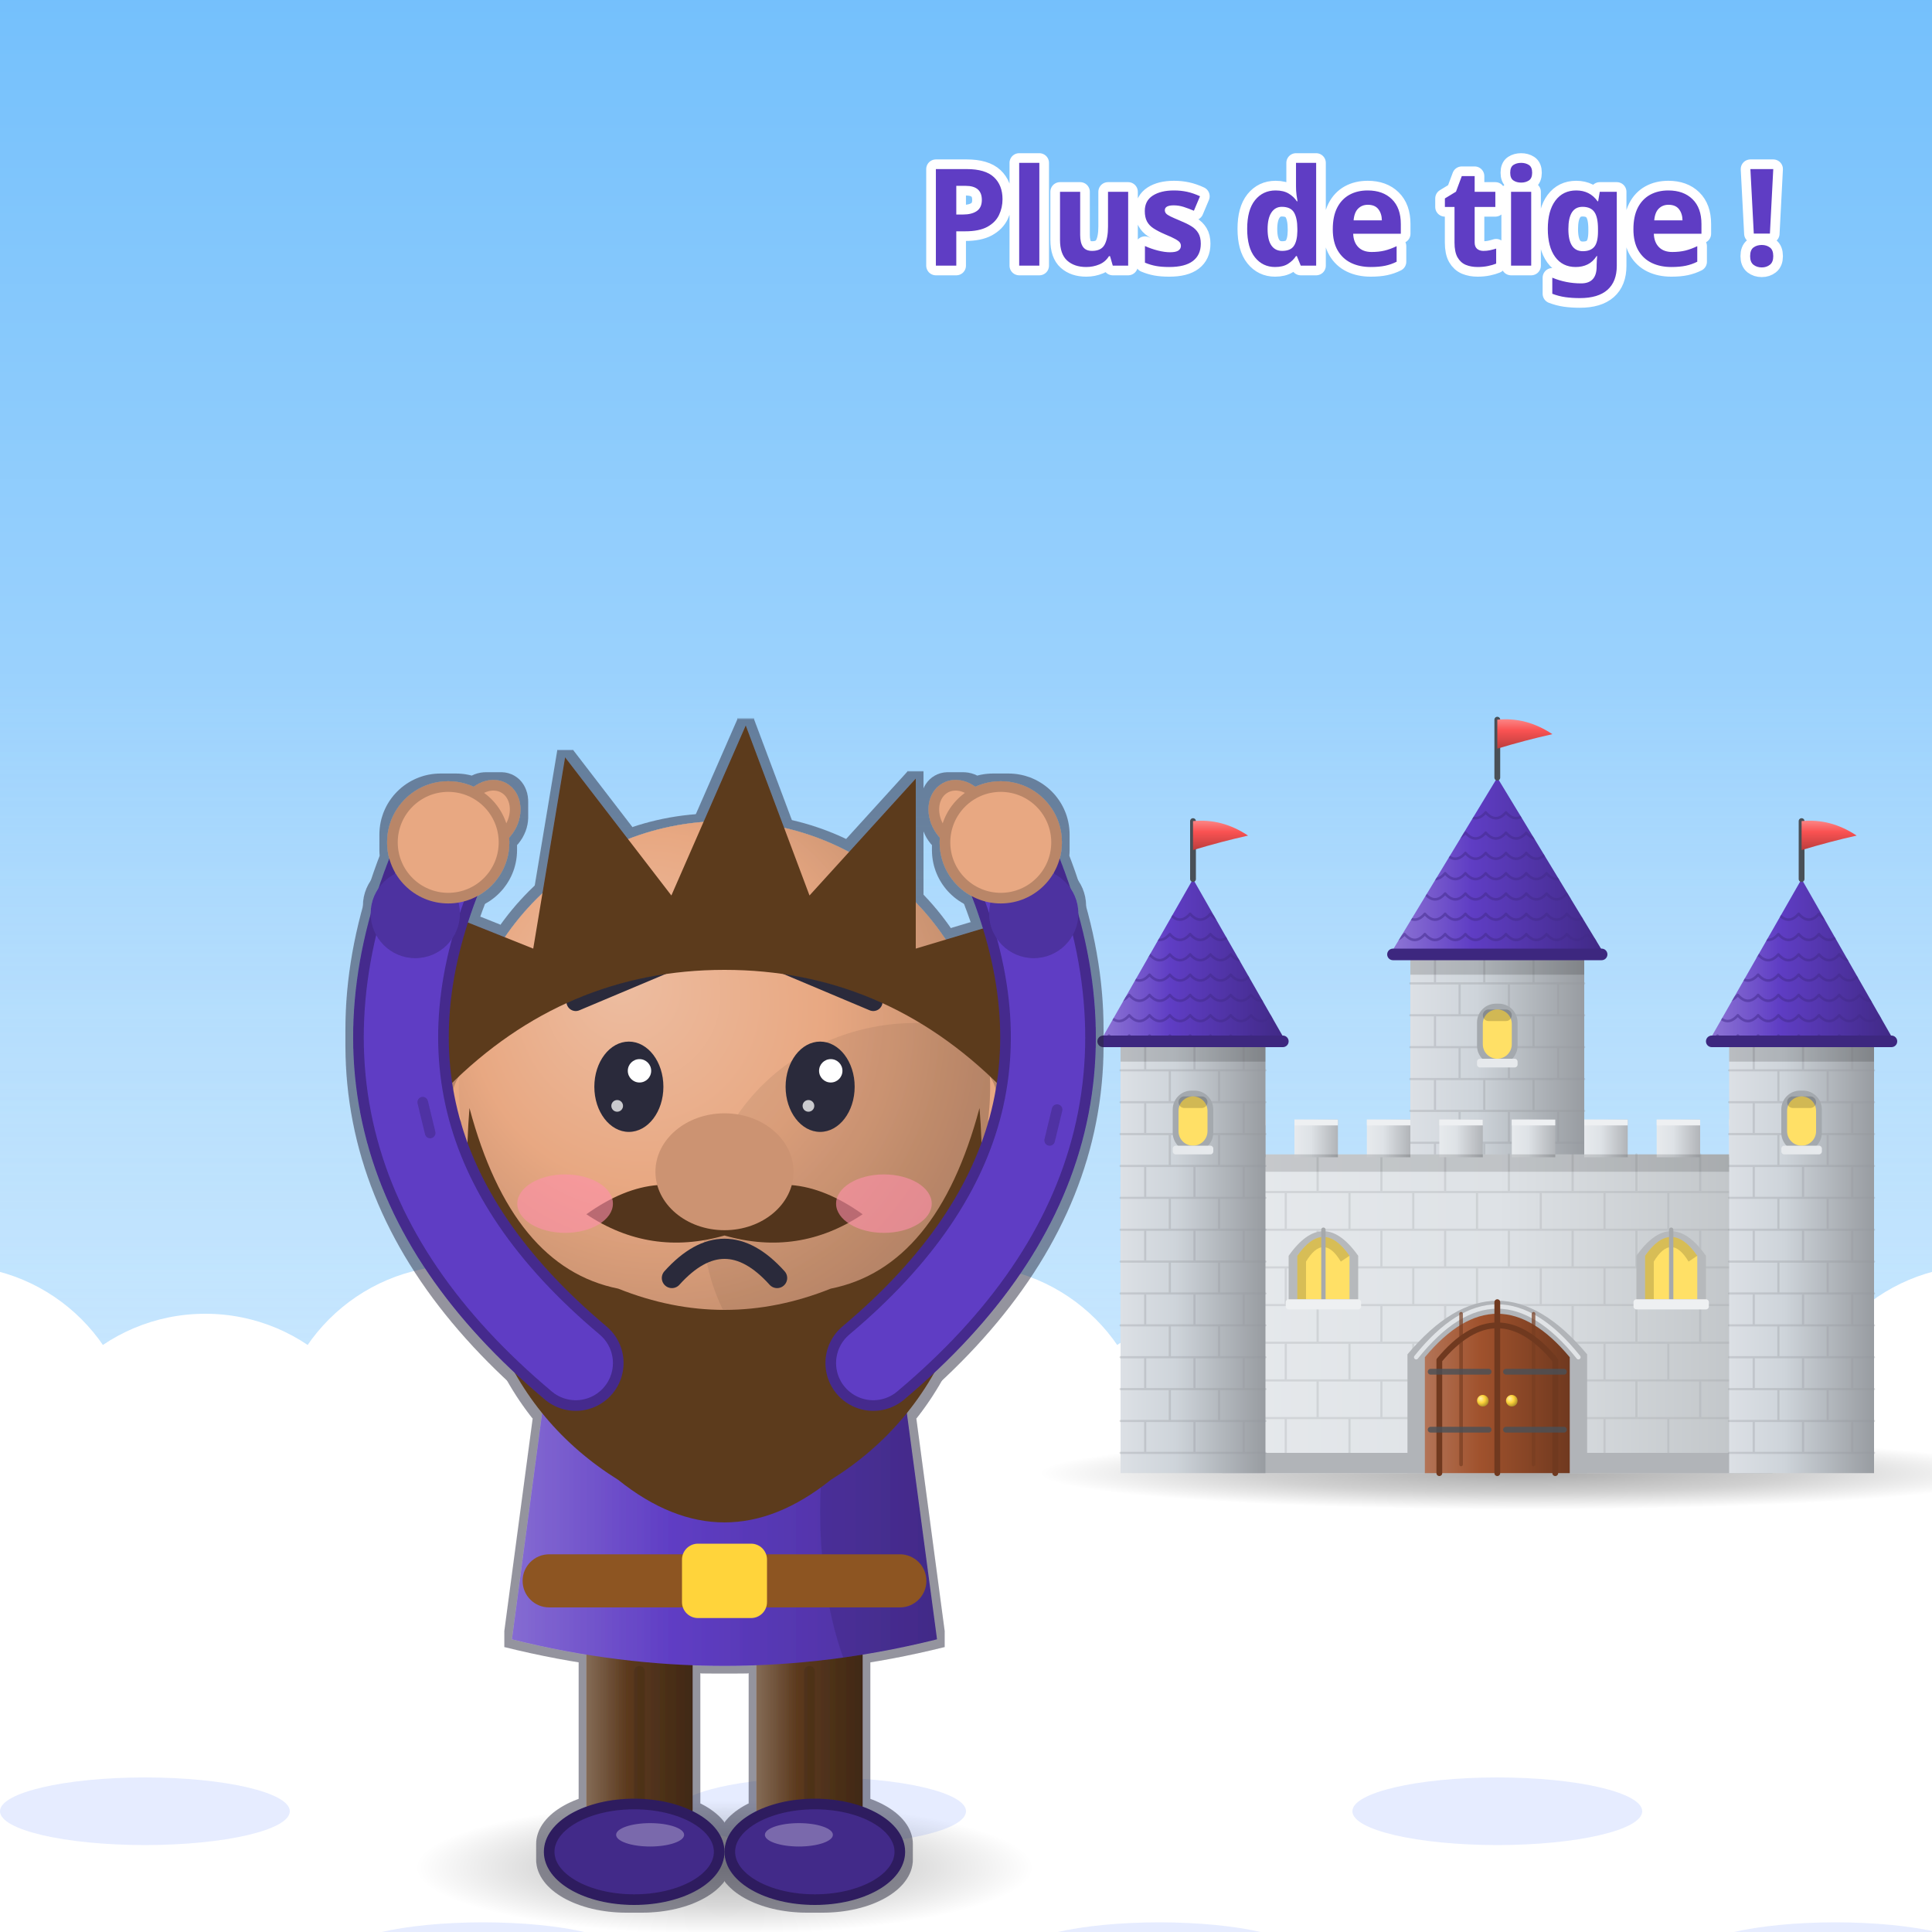
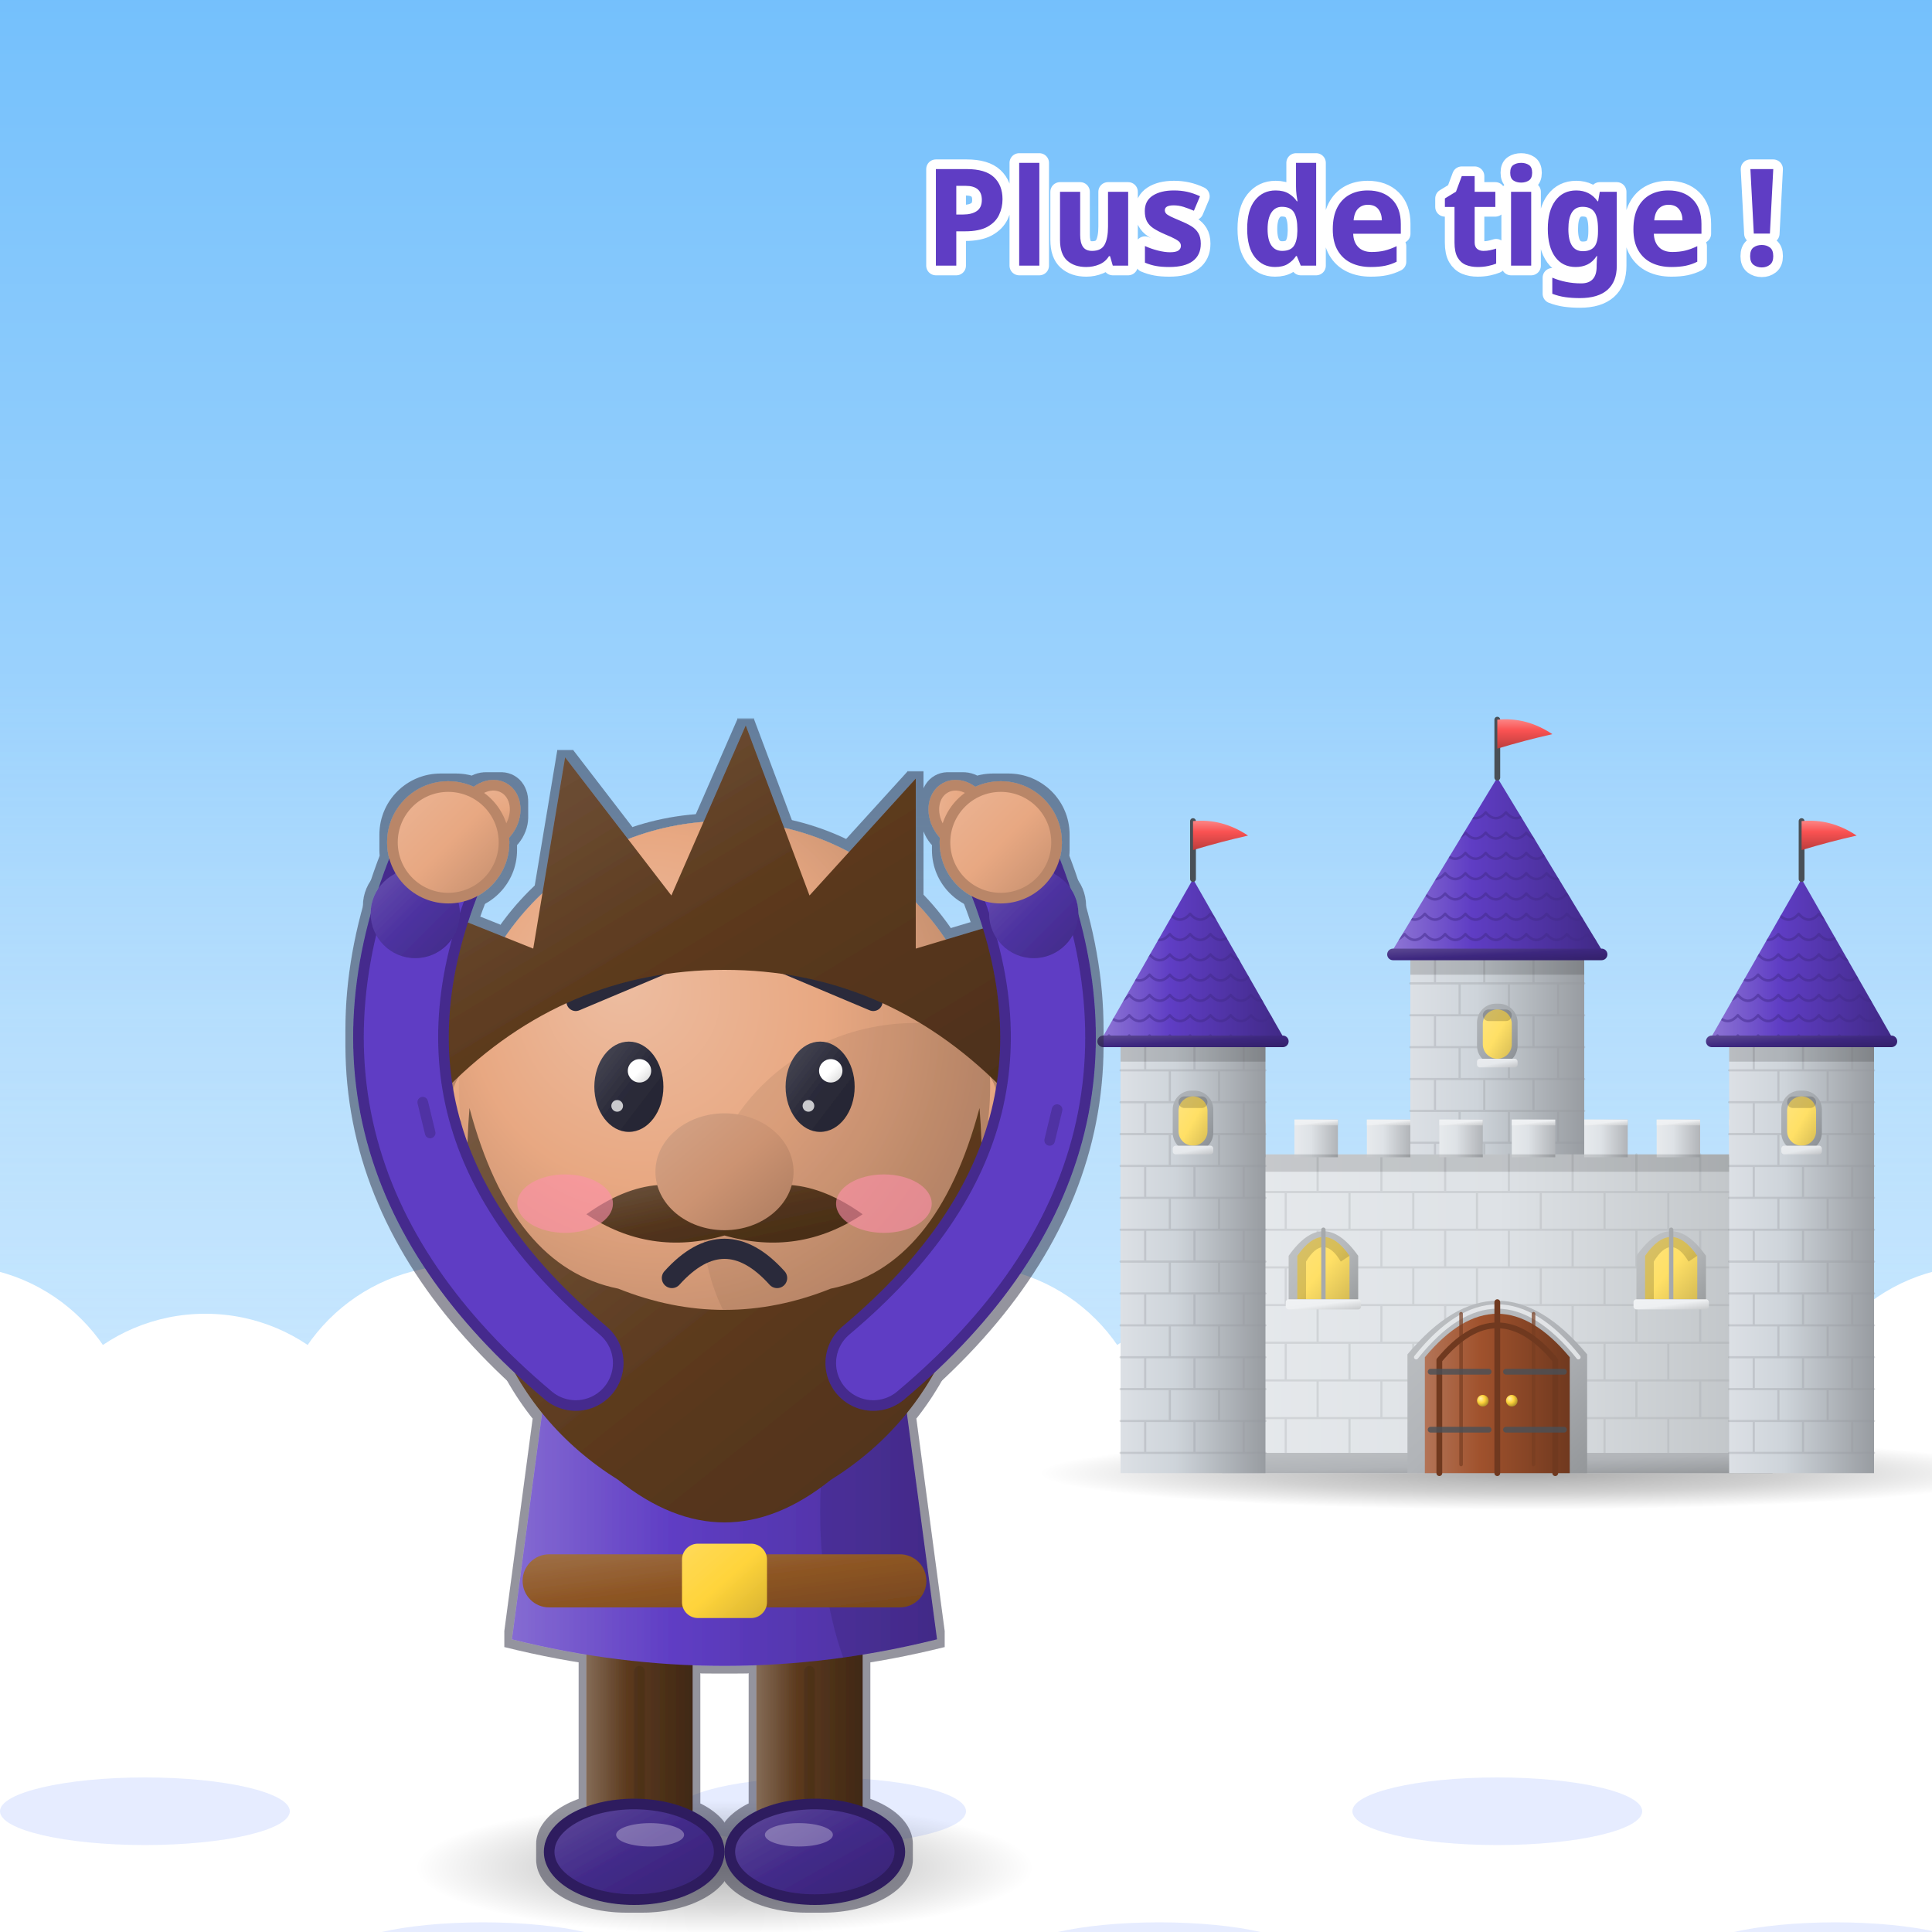
<svg xmlns="http://www.w3.org/2000/svg" viewBox="0 0 800 800" width="800" height="800">
  <defs>
    <linearGradient id="d89" x1="0" y1="0" x2="0" y2="1">
      <stop offset="0" stop-color="#74c0fc" />
      <stop offset="0.5" stop-color="#abd9fd" />
      <stop offset="1" stop-color="#d0ebff" />
    </linearGradient>
+     <linearGradient id="vol0044542" x1="0" y1="0" x2="1" y2="1">
+       <stop offset="0" stop-color="#ffffff" />
+       <stop offset="0.5" stop-color="#fff" />
+       <stop offset="1" stop-color="#d6d6d6" />
+     </linearGradient>
+     <linearGradient id="vol03a1bf6" x1="0" y1="0" x2="1" y2="1">
+       <stop offset="0" stop-color="#5c4993" />
+       <stop offset="0.5" stop-color="#3d277f" />
+       <stop offset="1" stop-color="#33206a" />
+     </linearGradient>
    <linearGradient id="vol0ae62d3" x1="0" y1="0" x2="1" y2="0">
      <stop offset="0" stop-color="#846b56" />
      <stop offset="0.38" stop-color="#5c3a1e" />
      <stop offset="1" stop-color="#402815" />
    </linearGradient>
    <linearGradient id="vol1e55226" x1="0" y1="0" x2="1" y2="0">
      <stop offset="0" stop-color="#8f77d5" />
      <stop offset="0.38" stop-color="#5f3dc4" />
      <stop offset="1" stop-color="#402985" />
    </linearGradient>
    <radialGradient id="vol25b6cea" cx="0.4" cy="0.4" r="0.6" fx="0.3" fy="0.3">
      <stop offset="0" stop-color="#edbda1" />
      <stop offset="0.55" stop-color="#e8a882" />
      <stop offset="1" stop-color="#c28d6d" />
    </radialGradient>
+     <linearGradient id="vol279d2fe" x1="0" y1="0" x2="1" y2="1">
+       <stop offset="0" stop-color="#bdc0c3" />
+       <stop offset="0.5" stop-color="#b1b4b8" />
+       <stop offset="1" stop-color="#94979a" />
+     </linearGradient>
+     <linearGradient id="vol2d328bd" x1="0" y1="0" x2="1" y2="1">
+       <stop offset="0" stop-color="#ebb596" />
+       <stop offset="0.5" stop-color="#e8a882" />
+       <stop offset="1" stop-color="#c28d6d" />
+     </linearGradient>
    <radialGradient id="vol2ea26ee" cx="0.5" cy="0.5" r="0.5">
      <stop offset="0" stop-color="#000" stop-opacity="0.286" />
      <stop offset="0.55" stop-color="#000" stop-opacity="0.156" />
      <stop offset="1" stop-color="#000" stop-opacity="0" />
    </radialGradient>
+     <linearGradient id="vol3473c6b" x1="0" y1="0" x2="1" y2="1">
+       <stop offset="0" stop-color="#c1c4c6" />
+       <stop offset="0.5" stop-color="#b6b9bc" />
+       <stop offset="1" stop-color="#989b9d" />
+     </linearGradient>
+     <linearGradient id="vol386655e" x1="0" y1="0" x2="1" y2="1">
+       <stop offset="0" stop-color="#9f7047" />
+       <stop offset="0.5" stop-color="#8d5524" />
+       <stop offset="1" stop-color="#76471e" />
+     </linearGradient>
+     <linearGradient id="vol38c8b34" x1="0" y1="0" x2="1" y2="1">
+       <stop offset="0" stop-color="#4c4c59" />
+       <stop offset="0.5" stop-color="#2b2b3a" />
+       <stop offset="1" stop-color="#242430" />
+     </linearGradient>
+     <linearGradient id="vol395f15c" x1="0" y1="0" x2="1" y2="1">
+       <stop offset="0" stop-color="#d4a488" />
+       <stop offset="0.5" stop-color="#cc9372" />
+       <stop offset="1" stop-color="#ab7b5f" />
+     </linearGradient>
+     <linearGradient id="vol3a49d00" x1="0" y1="0" x2="1" y2="1">
+       <stop offset="0" stop-color="#6952af" />
+       <stop offset="0.5" stop-color="#4d32a0" />
+       <stop offset="1" stop-color="#402a86" />
+     </linearGradient>
+     <linearGradient id="vol5b046e6" x1="0" y1="0" x2="1" y2="1">
+       <stop offset="0" stop-color="#6d543f" />
+       <stop offset="0.5" stop-color="#52341b" />
+       <stop offset="1" stop-color="#442b16" />
+     </linearGradient>
    <linearGradient id="vol63ae445" x1="0" y1="0" x2="1" y2="0">
      <stop offset="0" stop-color="#856bd2" />
      <stop offset="0.38" stop-color="#5f3dc4" />
      <stop offset="1" stop-color="#4a2f98" />
    </linearGradient>
+     <linearGradient id="vol6bd23bc" x1="0" y1="0" x2="1" y2="1">
+       <stop offset="0" stop-color="#eaecef" />
+       <stop offset="0.5" stop-color="#e6e9ec" />
+       <stop offset="1" stop-color="#c1c3c6" />
+     </linearGradient>
    <linearGradient id="vol73161e9" x1="0" y1="0" x2="1" y2="0">
      <stop offset="0" stop-color="#e7eaed" />
      <stop offset="0.38" stop-color="#dee2e6" />
      <stop offset="1" stop-color="#b1b4b8" />
    </linearGradient>
+     <linearGradient id="vol8608cdb" x1="0" y1="0" x2="1" y2="1">
+       <stop offset="0" stop-color="#604c9b" />
+       <stop offset="0.5" stop-color="#422a89" />
+       <stop offset="1" stop-color="#372373" />
+     </linearGradient>
    <linearGradient id="vol87b7098" x1="0" y1="0" x2="0" y2="1">
      <stop offset="0" stop-color="#fb8585" />
      <stop offset="0.38" stop-color="#fa5252" />
      <stop offset="1" stop-color="#bb3d3d" />
    </linearGradient>
+     <linearGradient id="vol88cbe44" x1="0" y1="0" x2="1" y2="1">
+       <stop offset="0" stop-color="#ffe47e" />
+       <stop offset="0.5" stop-color="#ffe066" />
+       <stop offset="1" stop-color="#d6bc55" />
+     </linearGradient>
+     <linearGradient id="vol907c79e" x1="0" y1="0" x2="1" y2="1">
+       <stop offset="0" stop-color="#e0e8ff" />
+       <stop offset="0.5" stop-color="#dbe4ff" />
+       <stop offset="1" stop-color="#b7bfd6" />
+     </linearGradient>
+     <linearGradient id="vol971ebd4" x1="0" y1="0" x2="1" y2="1">
+       <stop offset="0" stop-color="#765942" />
+       <stop offset="0.5" stop-color="#5c3a1e" />
+       <stop offset="1" stop-color="#4d3019" />
+     </linearGradient>
+     <linearGradient id="vol988491f" x1="0" y1="0" x2="1" y2="1">
+       <stop offset="0" stop-color="#f0f2f4" />
+       <stop offset="0.5" stop-color="#eef0f2" />
+       <stop offset="1" stop-color="#c7c9cb" />
+     </linearGradient>
    <linearGradient id="vola437d3b" x1="0" y1="0" x2="1" y2="0">
      <stop offset="0" stop-color="#e6e9ec" />
      <stop offset="0.5" stop-color="#dee2e6" />
      <stop offset="1" stop-color="#bec2c5" />
    </linearGradient>
    <linearGradient id="vola948990" x1="0" y1="0" x2="1" y2="0">
      <stop offset="0" stop-color="#b37457" />
      <stop offset="0.38" stop-color="#a0522d" />
      <stop offset="1" stop-color="#70391f" />
+     </linearGradient>
+     <linearGradient id="volbb93d11" x1="0" y1="0" x2="1" y2="1">
+       <stop offset="0" stop-color="#ffda5a" />
+       <stop offset="0.5" stop-color="#ffd43b" />
+       <stop offset="1" stop-color="#d6b231" />
    </linearGradient>
    <linearGradient id="volc52000a" x1="0" y1="0" x2="1" y2="0">
      <stop offset="0" stop-color="#dce0e5" />
      <stop offset="0.38" stop-color="#ced4da" />
      <stop offset="1" stop-color="#989ca1" />
    </linearGradient>
    <linearGradient id="vold656c09" x1="0" y1="0" x2="0" y2="1">
      <stop offset="0.35" stop-color="#e2f3ff" stop-opacity="0" />
      <stop offset="0.75" stop-color="#e2f3ff" stop-opacity="0.35" />
      <stop offset="1" stop-color="#e2f3ff" stop-opacity="0.1" />
    </linearGradient>
    <radialGradient id="vole231844" cx="0.5" cy="0.5" r="0.5">
      <stop offset="0" stop-color="#000" stop-opacity="0.33" />
      <stop offset="0.55" stop-color="#000" stop-opacity="0.18" />
      <stop offset="1" stop-color="#000" stop-opacity="0" />
    </radialGradient>
    <radialGradient id="volf5728c7" cx="0.4" cy="0.4" r="0.6" fx="0.3" fy="0.3">
      <stop offset="0" stop-color="#ffedb0" />
      <stop offset="0.55" stop-color="#ffd43b" />
      <stop offset="1" stop-color="#b29429" />
    </radialGradient>
+     <linearGradient id="volf64dd50" x1="0" y1="0" x2="1" y2="1">
+       <stop offset="0" stop-color="#b2b6ba" />
+       <stop offset="0.5" stop-color="#a4a9ae" />
+       <stop offset="1" stop-color="#898d92" />
+     </linearGradient>
  </defs>
  <rect x="0" y="0" width="800" height="800" fill="url(#d89)" />
  <rect x="0" y="0" width="800" height="800" fill="url(#vold656c09)" />
-   <circle cx="-20" cy="610" r="80" fill="#dbe4ff" />
-   <circle cx="85" cy="630" r="80" fill="#dbe4ff" />
-   <circle cx="190" cy="610" r="80" fill="#dbe4ff" />
-   <circle cx="295" cy="630" r="80" fill="#dbe4ff" />
-   <circle cx="400" cy="610" r="80" fill="#dbe4ff" />
-   <circle cx="505" cy="630" r="80" fill="#dbe4ff" />
-   <circle cx="610" cy="610" r="80" fill="#dbe4ff" />
-   <circle cx="715" cy="630" r="80" fill="#dbe4ff" />
-   <circle cx="820" cy="610" r="80" fill="#dbe4ff" />
+   <circle cx="-20" cy="610" r="80" fill="url(#vol907c79e)" />
+   <circle cx="85" cy="630" r="80" fill="url(#vol907c79e)" />
+   <circle cx="190" cy="610" r="80" fill="url(#vol907c79e)" />
+   <circle cx="295" cy="630" r="80" fill="url(#vol907c79e)" />
+   <circle cx="400" cy="610" r="80" fill="url(#vol907c79e)" />
+   <circle cx="505" cy="630" r="80" fill="url(#vol907c79e)" />
+   <circle cx="610" cy="610" r="80" fill="url(#vol907c79e)" />
+   <circle cx="715" cy="630" r="80" fill="url(#vol907c79e)" />
+   <circle cx="820" cy="610" r="80" fill="url(#vol907c79e)" />
  <circle cx="-20" cy="600" r="76" fill="#ffffff" />
  <circle cx="85" cy="620" r="76" fill="#ffffff" />
  <circle cx="190" cy="600" r="76" fill="#ffffff" />
  <circle cx="295" cy="620" r="76" fill="#ffffff" />
  <circle cx="400" cy="600" r="76" fill="#ffffff" />
  <circle cx="505" cy="620" r="76" fill="#ffffff" />
  <circle cx="610" cy="600" r="76" fill="#ffffff" />
  <circle cx="715" cy="620" r="76" fill="#ffffff" />
  <circle cx="820" cy="600" r="76" fill="#ffffff" />
  <rect x="0" y="640" width="800" height="160" fill="#ffffff" />
  <ellipse cx="60" cy="750" rx="60" ry="14" fill="#dbe4ff" opacity="0.7" />
  <ellipse cx="200" cy="810" rx="60" ry="14" fill="#dbe4ff" opacity="0.7" />
  <ellipse cx="340" cy="750" rx="60" ry="14" fill="#dbe4ff" opacity="0.7" />
  <ellipse cx="480" cy="810" rx="60" ry="14" fill="#dbe4ff" opacity="0.7" />
  <ellipse cx="620" cy="750" rx="60" ry="14" fill="#dbe4ff" opacity="0.7" />
  <ellipse cx="760" cy="810" rx="60" ry="14" fill="#dbe4ff" opacity="0.7" />
  <g transform="translate(620 610) scale(0.6 0.6)">
    <ellipse cx="20" cy="0" rx="336" ry="25.2" fill="url(#vole231844)" />
    <rect x="-60" y="-360" width="120" height="190" fill="url(#volc52000a)" />
    <path d="M -60 -338 H 60 M -43 -338 v -22 M -9 -338 v -22 M 25 -338 v -22 M -60 -316 H 60 M -26 -316 v -22 M 8 -316 v -22 M 42 -316 v -22 M -60 -294 H 60 M -43 -294 v -22 M -9 -294 v -22 M 25 -294 v -22 M -60 -272 H 60 M -26 -272 v -22 M 8 -272 v -22 M 42 -272 v -22 M -60 -250 H 60 M -43 -250 v -22 M -9 -250 v -22 M 25 -250 v -22 M -60 -228 H 60 M -26 -228 v -22 M 8 -228 v -22 M 42 -228 v -22 M -60 -206 H 60 M -43 -206 v -22 M -9 -206 v -22 M 25 -206 v -22 M -60 -184 H 60 M -26 -184 v -22 M 8 -184 v -22 M 42 -184 v -22" fill="none" stroke="#94989c" stroke-width="1.5" stroke-linecap="round" stroke-linejoin="round" opacity="0.32" />
    <rect x="-60" y="-360" width="120" height="16" fill="#000" opacity="0.16" />
    <polygon points="-74,-358 0,-480 74,-358" fill="url(#vol1e55226)" />
    <clipPath id="k90">
      <polygon points="-74,-358 0,-480 74,-358" fill="#000" />
    </clipPath>
    <g clip-path="url(#k90)">
      <path d="M -120 -456 q 7 8 14 0 q 7 8 14 0 q 7 8 14 0 q 7 8 14 0 q 7 8 14 0 q 7 8 14 0 q 7 8 14 0 q 7 8 14 0 q 7 8 14 0 q 7 8 14 0 q 7 8 14 0 q 7 8 14 0 q 7 8 14 0 q 7 8 14 0 q 7 8 14 0 q 7 8 14 0 q 7 8 14 0 q 7 8 14 0 M -120 -442 q 7 8 14 0 q 7 8 14 0 q 7 8 14 0 q 7 8 14 0 q 7 8 14 0 q 7 8 14 0 q 7 8 14 0 q 7 8 14 0 q 7 8 14 0 q 7 8 14 0 q 7 8 14 0 q 7 8 14 0 q 7 8 14 0 q 7 8 14 0 q 7 8 14 0 q 7 8 14 0 q 7 8 14 0 q 7 8 14 0 M -120 -428 q 7 8 14 0 q 7 8 14 0 q 7 8 14 0 q 7 8 14 0 q 7 8 14 0 q 7 8 14 0 q 7 8 14 0 q 7 8 14 0 q 7 8 14 0 q 7 8 14 0 q 7 8 14 0 q 7 8 14 0 q 7 8 14 0 q 7 8 14 0 q 7 8 14 0 q 7 8 14 0 q 7 8 14 0 q 7 8 14 0 M -120 -414 q 7 8 14 0 q 7 8 14 0 q 7 8 14 0 q 7 8 14 0 q 7 8 14 0 q 7 8 14 0 q 7 8 14 0 q 7 8 14 0 q 7 8 14 0 q 7 8 14 0 q 7 8 14 0 q 7 8 14 0 q 7 8 14 0 q 7 8 14 0 q 7 8 14 0 q 7 8 14 0 q 7 8 14 0 q 7 8 14 0 M -120 -400 q 7 8 14 0 q 7 8 14 0 q 7 8 14 0 q 7 8 14 0 q 7 8 14 0 q 7 8 14 0 q 7 8 14 0 q 7 8 14 0 q 7 8 14 0 q 7 8 14 0 q 7 8 14 0 q 7 8 14 0 q 7 8 14 0 q 7 8 14 0 q 7 8 14 0 q 7 8 14 0 q 7 8 14 0 q 7 8 14 0 M -120 -386 q 7 8 14 0 q 7 8 14 0 q 7 8 14 0 q 7 8 14 0 q 7 8 14 0 q 7 8 14 0 q 7 8 14 0 q 7 8 14 0 q 7 8 14 0 q 7 8 14 0 q 7 8 14 0 q 7 8 14 0 q 7 8 14 0 q 7 8 14 0 q 7 8 14 0 q 7 8 14 0 q 7 8 14 0 q 7 8 14 0 M -120 -372 q 7 8 14 0 q 7 8 14 0 q 7 8 14 0 q 7 8 14 0 q 7 8 14 0 q 7 8 14 0 q 7 8 14 0 q 7 8 14 0 q 7 8 14 0 q 7 8 14 0 q 7 8 14 0 q 7 8 14 0 q 7 8 14 0 q 7 8 14 0 q 7 8 14 0 q 7 8 14 0 q 7 8 14 0 q 7 8 14 0" fill="none" stroke="#422a89" stroke-width="1.8" stroke-linecap="round" stroke-linejoin="round" opacity="0.5" />
    </g>
-     <rect x="-76" y="-362" width="152" height="8" rx="4" fill="#3d277f" />
+     <rect x="-76" y="-362" width="152" height="8" rx="4" fill="url(#vol03a1bf6)" />
    <line x1="0" y1="-480" x2="0" y2="-520" stroke="#495057" stroke-width="4" stroke-linecap="round" />
    <path d="M 0 -520 Q 20 -522 38 -510 Q 20 -506 0 -500 Z" fill="url(#vol87b7098)" />
-     <rect x="-14" y="-324" width="28" height="42" rx="13" fill="#a4a9ae" />
-     <rect x="-10" y="-320" width="20" height="34" rx="10" fill="#ffe066" />
+     <rect x="-14" y="-324" width="28" height="42" rx="13" fill="url(#volf64dd50)" />
+     <rect x="-10" y="-320" width="20" height="34" rx="10" fill="url(#vol88cbe44)" />
    <rect x="-10" y="-320" width="20" height="8" rx="4" fill="#000" opacity="0.18" />
-     <rect x="-14" y="-286" width="28" height="6" rx="2" fill="#e6e9ec" />
+     <rect x="-14" y="-286" width="28" height="6" rx="2" fill="url(#vol6bd23bc)" />
    <rect x="-190" y="-220" width="380" height="220" fill="url(#vola437d3b)" />
    <path d="M -190 -194 H 190 M -168 -194 v -26 M -124 -194 v -26 M -80 -194 v -26 M -36 -194 v -26 M 8 -194 v -26 M 52 -194 v -26 M 96 -194 v -26 M 140 -194 v -26 M 184 -194 v -26 M -190 -168 H 190 M -146 -168 v -26 M -102 -168 v -26 M -58 -168 v -26 M -14 -168 v -26 M 30 -168 v -26 M 74 -168 v -26 M 118 -168 v -26 M 162 -168 v -26 M -190 -142 H 190 M -168 -142 v -26 M -124 -142 v -26 M -80 -142 v -26 M -36 -142 v -26 M 8 -142 v -26 M 52 -142 v -26 M 96 -142 v -26 M 140 -142 v -26 M 184 -142 v -26 M -190 -116 H 190 M -146 -116 v -26 M -102 -116 v -26 M -58 -116 v -26 M -14 -116 v -26 M 30 -116 v -26 M 74 -116 v -26 M 118 -116 v -26 M 162 -116 v -26 M -190 -90 H 190 M -168 -90 v -26 M -124 -90 v -26 M -80 -90 v -26 M -36 -90 v -26 M 8 -90 v -26 M 52 -90 v -26 M 96 -90 v -26 M 140 -90 v -26 M 184 -90 v -26 M -190 -64 H 190 M -146 -64 v -26 M -102 -64 v -26 M -58 -64 v -26 M -14 -64 v -26 M 30 -64 v -26 M 74 -64 v -26 M 118 -64 v -26 M 162 -64 v -26 M -190 -38 H 190 M -168 -38 v -26 M -124 -38 v -26 M -80 -38 v -26 M -36 -38 v -26 M 8 -38 v -26 M 52 -38 v -26 M 96 -38 v -26 M 140 -38 v -26 M 184 -38 v -26 M -190 -12 H 190 M -146 -12 v -26 M -102 -12 v -26 M -58 -12 v -26 M -14 -12 v -26 M 30 -12 v -26 M 74 -12 v -26 M 118 -12 v -26 M 162 -12 v -26" fill="none" stroke="#9fa2a5" stroke-width="1.5" stroke-linecap="round" stroke-linejoin="round" opacity="0.28" />
    <rect x="-190" y="-244" width="30" height="26" fill="url(#vol73161e9)" />
-     <rect x="-190" y="-244" width="30" height="4" fill="#eef0f2" />
+     <rect x="-190" y="-244" width="30" height="4" fill="url(#vol988491f)" />
    <rect x="-140" y="-244" width="30" height="26" fill="url(#vol73161e9)" />
-     <rect x="-140" y="-244" width="30" height="4" fill="#eef0f2" />
+     <rect x="-140" y="-244" width="30" height="4" fill="url(#vol988491f)" />
    <rect x="-90" y="-244" width="30" height="26" fill="url(#vol73161e9)" />
-     <rect x="-90" y="-244" width="30" height="4" fill="#eef0f2" />
+     <rect x="-90" y="-244" width="30" height="4" fill="url(#vol988491f)" />
    <rect x="-40" y="-244" width="30" height="26" fill="url(#vol73161e9)" />
-     <rect x="-40" y="-244" width="30" height="4" fill="#eef0f2" />
+     <rect x="-40" y="-244" width="30" height="4" fill="url(#vol988491f)" />
    <rect x="10" y="-244" width="30" height="26" fill="url(#vol73161e9)" />
-     <rect x="10" y="-244" width="30" height="4" fill="#eef0f2" />
+     <rect x="10" y="-244" width="30" height="4" fill="url(#vol988491f)" />
    <rect x="60" y="-244" width="30" height="26" fill="url(#vol73161e9)" />
-     <rect x="60" y="-244" width="30" height="4" fill="#eef0f2" />
+     <rect x="60" y="-244" width="30" height="4" fill="url(#vol988491f)" />
    <rect x="110" y="-244" width="30" height="26" fill="url(#vol73161e9)" />
-     <rect x="110" y="-244" width="30" height="4" fill="#eef0f2" />
+     <rect x="110" y="-244" width="30" height="4" fill="url(#vol988491f)" />
    <rect x="160" y="-244" width="30" height="26" fill="url(#vol73161e9)" />
-     <rect x="160" y="-244" width="30" height="4" fill="#eef0f2" />
+     <rect x="160" y="-244" width="30" height="4" fill="url(#vol988491f)" />
    <rect x="-190" y="-220" width="380" height="12" fill="#000" opacity="0.14" />
-     <rect x="-190" y="-14" width="380" height="14" fill="#b1b4b8" />
+     <rect x="-190" y="-14" width="380" height="14" fill="url(#vol279d2fe)" />
    <rect x="-260" y="-300" width="100" height="300" fill="url(#volc52000a)" />
    <path d="M -260 -278 H -160 M -243 -278 v -22 M -209 -278 v -22 M -175 -278 v -22 M -260 -256 H -160 M -226 -256 v -22 M -192 -256 v -22 M -260 -234 H -160 M -243 -234 v -22 M -209 -234 v -22 M -175 -234 v -22 M -260 -212 H -160 M -226 -212 v -22 M -192 -212 v -22 M -260 -190 H -160 M -243 -190 v -22 M -209 -190 v -22 M -175 -190 v -22 M -260 -168 H -160 M -226 -168 v -22 M -192 -168 v -22 M -260 -146 H -160 M -243 -146 v -22 M -209 -146 v -22 M -175 -146 v -22 M -260 -124 H -160 M -226 -124 v -22 M -192 -124 v -22 M -260 -102 H -160 M -243 -102 v -22 M -209 -102 v -22 M -175 -102 v -22 M -260 -80 H -160 M -226 -80 v -22 M -192 -80 v -22 M -260 -58 H -160 M -243 -58 v -22 M -209 -58 v -22 M -175 -58 v -22 M -260 -36 H -160 M -226 -36 v -22 M -192 -36 v -22 M -260 -14 H -160 M -243 -14 v -22 M -209 -14 v -22 M -175 -14 v -22" fill="none" stroke="#94989c" stroke-width="1.5" stroke-linecap="round" stroke-linejoin="round" opacity="0.32" />
    <rect x="-260" y="-300" width="100" height="16" fill="#000" opacity="0.16" />
    <polygon points="-274,-298 -210,-410 -146,-298" fill="url(#vol1e55226)" />
    <clipPath id="k91">
      <polygon points="-274,-298 -210,-410 -146,-298" fill="#000" />
    </clipPath>
    <g clip-path="url(#k91)">
      <path d="M -310 -386 q 7 8 14 0 q 7 8 14 0 q 7 8 14 0 q 7 8 14 0 q 7 8 14 0 q 7 8 14 0 q 7 8 14 0 q 7 8 14 0 q 7 8 14 0 q 7 8 14 0 q 7 8 14 0 q 7 8 14 0 q 7 8 14 0 q 7 8 14 0 q 7 8 14 0 M -310 -372 q 7 8 14 0 q 7 8 14 0 q 7 8 14 0 q 7 8 14 0 q 7 8 14 0 q 7 8 14 0 q 7 8 14 0 q 7 8 14 0 q 7 8 14 0 q 7 8 14 0 q 7 8 14 0 q 7 8 14 0 q 7 8 14 0 q 7 8 14 0 q 7 8 14 0 M -310 -358 q 7 8 14 0 q 7 8 14 0 q 7 8 14 0 q 7 8 14 0 q 7 8 14 0 q 7 8 14 0 q 7 8 14 0 q 7 8 14 0 q 7 8 14 0 q 7 8 14 0 q 7 8 14 0 q 7 8 14 0 q 7 8 14 0 q 7 8 14 0 q 7 8 14 0 M -310 -344 q 7 8 14 0 q 7 8 14 0 q 7 8 14 0 q 7 8 14 0 q 7 8 14 0 q 7 8 14 0 q 7 8 14 0 q 7 8 14 0 q 7 8 14 0 q 7 8 14 0 q 7 8 14 0 q 7 8 14 0 q 7 8 14 0 q 7 8 14 0 q 7 8 14 0 M -310 -330 q 7 8 14 0 q 7 8 14 0 q 7 8 14 0 q 7 8 14 0 q 7 8 14 0 q 7 8 14 0 q 7 8 14 0 q 7 8 14 0 q 7 8 14 0 q 7 8 14 0 q 7 8 14 0 q 7 8 14 0 q 7 8 14 0 q 7 8 14 0 q 7 8 14 0 M -310 -316 q 7 8 14 0 q 7 8 14 0 q 7 8 14 0 q 7 8 14 0 q 7 8 14 0 q 7 8 14 0 q 7 8 14 0 q 7 8 14 0 q 7 8 14 0 q 7 8 14 0 q 7 8 14 0 q 7 8 14 0 q 7 8 14 0 q 7 8 14 0 q 7 8 14 0 M -310 -302 q 7 8 14 0 q 7 8 14 0 q 7 8 14 0 q 7 8 14 0 q 7 8 14 0 q 7 8 14 0 q 7 8 14 0 q 7 8 14 0 q 7 8 14 0 q 7 8 14 0 q 7 8 14 0 q 7 8 14 0 q 7 8 14 0 q 7 8 14 0 q 7 8 14 0" fill="none" stroke="#422a89" stroke-width="1.8" stroke-linecap="round" stroke-linejoin="round" opacity="0.5" />
    </g>
-     <rect x="-276" y="-302" width="132" height="8" rx="4" fill="#3d277f" />
+     <rect x="-276" y="-302" width="132" height="8" rx="4" fill="url(#vol03a1bf6)" />
    <line x1="-210" y1="-410" x2="-210" y2="-450" stroke="#495057" stroke-width="4" stroke-linecap="round" />
    <path d="M -210 -450 Q -190 -452 -172 -440 Q -190 -436 -210 -430 Z" fill="url(#vol87b7098)" />
-     <rect x="-224" y="-264" width="28" height="42" rx="13" fill="#a4a9ae" />
-     <rect x="-220" y="-260" width="20" height="34" rx="10" fill="#ffe066" />
+     <rect x="-224" y="-264" width="28" height="42" rx="13" fill="url(#volf64dd50)" />
+     <rect x="-220" y="-260" width="20" height="34" rx="10" fill="url(#vol88cbe44)" />
    <rect x="-220" y="-260" width="20" height="8" rx="4" fill="#000" opacity="0.18" />
-     <rect x="-224" y="-226" width="28" height="6" rx="2" fill="#e6e9ec" />
+     <rect x="-224" y="-226" width="28" height="6" rx="2" fill="url(#vol6bd23bc)" />
    <rect x="160" y="-300" width="100" height="300" fill="url(#volc52000a)" />
    <path d="M 160 -278 H 260 M 177 -278 v -22 M 211 -278 v -22 M 245 -278 v -22 M 160 -256 H 260 M 194 -256 v -22 M 228 -256 v -22 M 160 -234 H 260 M 177 -234 v -22 M 211 -234 v -22 M 245 -234 v -22 M 160 -212 H 260 M 194 -212 v -22 M 228 -212 v -22 M 160 -190 H 260 M 177 -190 v -22 M 211 -190 v -22 M 245 -190 v -22 M 160 -168 H 260 M 194 -168 v -22 M 228 -168 v -22 M 160 -146 H 260 M 177 -146 v -22 M 211 -146 v -22 M 245 -146 v -22 M 160 -124 H 260 M 194 -124 v -22 M 228 -124 v -22 M 160 -102 H 260 M 177 -102 v -22 M 211 -102 v -22 M 245 -102 v -22 M 160 -80 H 260 M 194 -80 v -22 M 228 -80 v -22 M 160 -58 H 260 M 177 -58 v -22 M 211 -58 v -22 M 245 -58 v -22 M 160 -36 H 260 M 194 -36 v -22 M 228 -36 v -22 M 160 -14 H 260 M 177 -14 v -22 M 211 -14 v -22 M 245 -14 v -22" fill="none" stroke="#94989c" stroke-width="1.5" stroke-linecap="round" stroke-linejoin="round" opacity="0.32" />
    <rect x="160" y="-300" width="100" height="16" fill="#000" opacity="0.16" />
    <polygon points="146,-298 210,-410 274,-298" fill="url(#vol1e55226)" />
    <clipPath id="k92">
      <polygon points="146,-298 210,-410 274,-298" fill="#000" />
    </clipPath>
    <g clip-path="url(#k92)">
      <path d="M 110 -386 q 7 8 14 0 q 7 8 14 0 q 7 8 14 0 q 7 8 14 0 q 7 8 14 0 q 7 8 14 0 q 7 8 14 0 q 7 8 14 0 q 7 8 14 0 q 7 8 14 0 q 7 8 14 0 q 7 8 14 0 q 7 8 14 0 q 7 8 14 0 q 7 8 14 0 M 110 -372 q 7 8 14 0 q 7 8 14 0 q 7 8 14 0 q 7 8 14 0 q 7 8 14 0 q 7 8 14 0 q 7 8 14 0 q 7 8 14 0 q 7 8 14 0 q 7 8 14 0 q 7 8 14 0 q 7 8 14 0 q 7 8 14 0 q 7 8 14 0 q 7 8 14 0 M 110 -358 q 7 8 14 0 q 7 8 14 0 q 7 8 14 0 q 7 8 14 0 q 7 8 14 0 q 7 8 14 0 q 7 8 14 0 q 7 8 14 0 q 7 8 14 0 q 7 8 14 0 q 7 8 14 0 q 7 8 14 0 q 7 8 14 0 q 7 8 14 0 q 7 8 14 0 M 110 -344 q 7 8 14 0 q 7 8 14 0 q 7 8 14 0 q 7 8 14 0 q 7 8 14 0 q 7 8 14 0 q 7 8 14 0 q 7 8 14 0 q 7 8 14 0 q 7 8 14 0 q 7 8 14 0 q 7 8 14 0 q 7 8 14 0 q 7 8 14 0 q 7 8 14 0 M 110 -330 q 7 8 14 0 q 7 8 14 0 q 7 8 14 0 q 7 8 14 0 q 7 8 14 0 q 7 8 14 0 q 7 8 14 0 q 7 8 14 0 q 7 8 14 0 q 7 8 14 0 q 7 8 14 0 q 7 8 14 0 q 7 8 14 0 q 7 8 14 0 q 7 8 14 0 M 110 -316 q 7 8 14 0 q 7 8 14 0 q 7 8 14 0 q 7 8 14 0 q 7 8 14 0 q 7 8 14 0 q 7 8 14 0 q 7 8 14 0 q 7 8 14 0 q 7 8 14 0 q 7 8 14 0 q 7 8 14 0 q 7 8 14 0 q 7 8 14 0 q 7 8 14 0 M 110 -302 q 7 8 14 0 q 7 8 14 0 q 7 8 14 0 q 7 8 14 0 q 7 8 14 0 q 7 8 14 0 q 7 8 14 0 q 7 8 14 0 q 7 8 14 0 q 7 8 14 0 q 7 8 14 0 q 7 8 14 0 q 7 8 14 0 q 7 8 14 0 q 7 8 14 0" fill="none" stroke="#422a89" stroke-width="1.8" stroke-linecap="round" stroke-linejoin="round" opacity="0.5" />
    </g>
-     <rect x="144" y="-302" width="132" height="8" rx="4" fill="#3d277f" />
+     <rect x="144" y="-302" width="132" height="8" rx="4" fill="url(#vol03a1bf6)" />
    <line x1="210" y1="-410" x2="210" y2="-450" stroke="#495057" stroke-width="4" stroke-linecap="round" />
    <path d="M 210 -450 Q 230 -452 248 -440 Q 230 -436 210 -430 Z" fill="url(#vol87b7098)" />
-     <rect x="196" y="-264" width="28" height="42" rx="13" fill="#a4a9ae" />
-     <rect x="200" y="-260" width="20" height="34" rx="10" fill="#ffe066" />
+     <rect x="196" y="-264" width="28" height="42" rx="13" fill="url(#volf64dd50)" />
+     <rect x="200" y="-260" width="20" height="34" rx="10" fill="url(#vol88cbe44)" />
    <rect x="200" y="-260" width="20" height="8" rx="4" fill="#000" opacity="0.18" />
-     <rect x="196" y="-226" width="28" height="6" rx="2" fill="#e6e9ec" />
-     <path d="M -62 0 L -62 -82 Q 0 -156 62 -82 L 62 0 Z" fill="#b1b4b8" />
+     <rect x="196" y="-226" width="28" height="6" rx="2" fill="url(#vol6bd23bc)" />
+     <path d="M -62 0 L -62 -82 Q 0 -156 62 -82 L 62 0 Z" fill="url(#vol279d2fe)" />
    <path d="M -50 0 L -50 -80 Q 0 -140 50 -80 L 50 0 Z" fill="url(#vola948990)" />
    <path d="M -56 -80 Q 0 -150 56 -80" fill="none" stroke="#eef0f2" stroke-width="3" stroke-linecap="round" stroke-linejoin="round" opacity="0.8" />
    <path d="M -25 -6 V -110 M 25 -6 V -110" fill="none" stroke="#783d21" stroke-width="2.5" stroke-linecap="round" stroke-linejoin="round" opacity="0.7" />
    <path d="M -40 0 L -40 -78 Q 0 -126 40 -78 L 40 0" fill="none" stroke="#70391f" stroke-width="4" stroke-linecap="round" stroke-linejoin="round" />
    <line x1="0" y1="-118" x2="0" y2="0" stroke="#70391f" stroke-width="4" stroke-linecap="round" />
    <path d="M -46 -30 H -6 M 6 -30 H 46 M -46 -70 H -6 M 6 -70 H 46" fill="none" stroke="#495057" stroke-width="4" stroke-linecap="round" stroke-linejoin="round" opacity="0.8" />
    <circle cx="-10" cy="-50" r="4" fill="url(#volf5728c7)" />
    <circle cx="10" cy="-50" r="4" fill="url(#volf5728c7)" />
-     <path d="M -144 -114 L -144 -150 Q -120 -184 -96 -150 L -96 -114 Z" fill="#b6b9bc" />
-     <path d="M -138 -120 L -138 -150 Q -120 -176 -102 -150 L -102 -120 Z" fill="#ffe066" />
+     <path d="M -144 -114 L -144 -150 Q -120 -184 -96 -150 L -96 -114 Z" fill="url(#vol3473c6b)" />
+     <path d="M -138 -120 L -138 -150 Q -120 -176 -102 -150 L -102 -120 Z" fill="url(#vol88cbe44)" />
    <path d="M -138 -120 L -138 -150 Q -120 -176 -102 -150 L -108 -146 Q -120 -166 -132 -146 L -132 -120 Z" fill="#000" opacity="0.16" />
    <line x1="-120" y1="-168" x2="-120" y2="-120" stroke="#a6a9ac" stroke-width="3" stroke-linecap="round" />
-     <rect x="-146" y="-120" width="52" height="7" rx="2" fill="#eef0f2" />
-     <path d="M 96 -114 L 96 -150 Q 120 -184 144 -150 L 144 -114 Z" fill="#b6b9bc" />
-     <path d="M 102 -120 L 102 -150 Q 120 -176 138 -150 L 138 -120 Z" fill="#ffe066" />
+     <rect x="-146" y="-120" width="52" height="7" rx="2" fill="url(#vol988491f)" />
+     <path d="M 96 -114 L 96 -150 Q 120 -184 144 -150 L 144 -114 Z" fill="url(#vol3473c6b)" />
+     <path d="M 102 -120 L 102 -150 Q 120 -176 138 -150 L 138 -120 Z" fill="url(#vol88cbe44)" />
    <path d="M 102 -120 L 102 -150 Q 120 -176 138 -150 L 132 -146 Q 120 -166 108 -146 L 108 -120 Z" fill="#000" opacity="0.16" />
    <line x1="120" y1="-168" x2="120" y2="-120" stroke="#a6a9ac" stroke-width="3" stroke-linecap="round" />
-     <rect x="94" y="-120" width="52" height="7" rx="2" fill="#eef0f2" />
+     <rect x="94" y="-120" width="52" height="7" rx="2" fill="url(#vol988491f)" />
  </g>
  <g transform="translate(300 780) scale(2.2 2.2)">
    <g>
      <ellipse cx="0" cy="-3" rx="58.2" ry="12.6" fill="url(#vol2ea26ee)" />
      <filter id="c95" x="-15%" y="-15%" width="130%" height="130%">
        <feMorphology in="SourceAlpha" operator="dilate" radius="2.3" result="e" />
        <feFlood flood-color="#2b2b3a" flood-opacity="0.5" />
        <feComposite in2="e" operator="in" result="o" />
        <feMerge>
          <feMergeNode in="o" />
          <feMergeNode in="SourceGraphic" />
        </feMerge>
      </filter>
      <g filter="url(#c95)">
        <rect x="-26" y="-52" width="20" height="46" rx="8" fill="url(#vol0ae62d3)" />
        <line x1="-16" y1="-40" x2="-16" y2="-12" stroke="#492e18" stroke-width="2" stroke-linecap="round" opacity="0.6" />
        <rect x="6" y="-52" width="20" height="46" rx="8" fill="url(#vol0ae62d3)" />
        <line x1="16" y1="-40" x2="16" y2="-12" stroke="#492e18" stroke-width="2" stroke-linecap="round" opacity="0.6" />
-         <ellipse cx="-17" cy="-6" rx="16" ry="9" fill="#422a89" stroke="#2e1d5f" stroke-width="2" />
+         <ellipse cx="-17" cy="-6" rx="16" ry="9" fill="url(#vol8608cdb)" stroke="#2e1d5f" stroke-width="2" />
        <ellipse cx="-14" cy="-9.2" rx="6.4" ry="2.2" fill="#fff" opacity="0.3" />
-         <ellipse cx="17" cy="-6" rx="16" ry="9" fill="#422a89" stroke="#2e1d5f" stroke-width="2" />
+         <ellipse cx="17" cy="-6" rx="16" ry="9" fill="url(#vol8608cdb)" stroke="#2e1d5f" stroke-width="2" />
        <ellipse cx="14" cy="-9.2" rx="6.4" ry="2.2" fill="#fff" opacity="0.3" />
        <path d="M -32 -106 Q 0 -112 32 -106 L 40 -46 Q 0 -36 -40 -46 Z" fill="url(#vol63ae445)" />
        <clipPath id="k93">
          <path d="M -32 -106 Q 0 -112 32 -106 L 40 -46 Q 0 -36 -40 -46 Z" fill="#000" />
        </clipPath>
        <g clip-path="url(#k93)">
          <ellipse cx="40" cy="-70" rx="22" ry="46" fill="#000" opacity="0.11" />
          <ellipse cx="-22" cy="-92" rx="6" ry="11" fill="#fff" transform="rotate(20 -22 -92)" opacity="0.22" />
        </g>
        <path d="M -20 -106 Q 0 -92 20 -106" fill="none" stroke="#472d93" stroke-width="2.5" stroke-linecap="round" stroke-linejoin="round" />
-         <rect x="-38" y="-62" width="76" height="10" rx="5" fill="#8d5524" />
-         <rect x="-8" y="-64" width="16" height="14" rx="3" fill="#ffd43b" />
-         <rect x="-9" y="-116" width="18" height="16" fill="#e8a882" />
+         <rect x="-38" y="-62" width="76" height="10" rx="5" fill="url(#vol386655e)" />
+         <rect x="-8" y="-64" width="16" height="14" rx="3" fill="url(#volbb93d11)" />
+         <rect x="-9" y="-116" width="18" height="16" fill="url(#vol2d328bd)" />
        <ellipse cx="0" cy="-106" rx="10" ry="4" fill="#b98668" opacity="0.7" />
        <g>
          <g>
-             <circle cx="-49" cy="-148" r="11" fill="#e8a882" />
+             <circle cx="-49" cy="-148" r="11" fill="url(#vol2d328bd)" />
            <path d="M -50 -154 Q -55 -148 -50 -142" fill="none" stroke="#b98668" stroke-width="2.5" stroke-linecap="round" stroke-linejoin="round" />
-             <circle cx="49" cy="-148" r="11" fill="#e8a882" />
+             <circle cx="49" cy="-148" r="11" fill="url(#vol2d328bd)" />
            <path d="M 50 -154 Q 55 -148 50 -142" fill="none" stroke="#b98668" stroke-width="2.5" stroke-linecap="round" stroke-linejoin="round" />
          </g>
          <circle cx="0" cy="-150" r="50" fill="url(#vol25b6cea)" />
          <clipPath id="k94">
            <circle cx="0" cy="-150" r="50" fill="#000" />
          </clipPath>
          <g clip-path="url(#k94)">
            <ellipse cx="36" cy="-124" rx="40" ry="38" fill="#000" opacity="0.07" />
            <ellipse cx="-22" cy="-180" rx="13" ry="7" fill="#fff" transform="rotate(-30 -22 -180)" opacity="0.22" />
          </g>
          <g>
-             <path d="M -48 -146 Q -52 -96 -20 -76 Q 0 -60 20 -76 Q 52 -96 48 -146 Q 40 -116 20 -112 Q 0 -104 -20 -112 Q -40 -116 -48 -146 Z" fill="#5c3a1e" />
-             <path d="M -26 -126 Q -12 -136 0 -128 Q 12 -136 26 -126 Q 14 -118 0 -122 Q -14 -118 -26 -126 Z" fill="#52341b" />
+             <path d="M -48 -146 Q -52 -96 -20 -76 Q 0 -60 20 -76 Q 52 -96 48 -146 Q 40 -116 20 -112 Q 0 -104 -20 -112 Q -40 -116 -48 -146 Z" fill="url(#vol971ebd4)" />
+             <path d="M -26 -126 Q -12 -136 0 -128 Q 12 -136 26 -126 Q 14 -118 0 -122 Q -14 -118 -26 -126 Z" fill="url(#vol5b046e6)" />
          </g>
          <ellipse cx="-30" cy="-128" rx="9" ry="5.5" fill="#ff8fab" opacity="0.6" />
          <ellipse cx="30" cy="-128" rx="9" ry="5.5" fill="#ff8fab" opacity="0.6" />
-           <ellipse cx="-18" cy="-150" rx="6.5" ry="8.5" fill="#2b2b3a" />
-           <circle cx="-16" cy="-153" r="2.2" fill="#fff" />
+           <ellipse cx="-18" cy="-150" rx="6.5" ry="8.5" fill="url(#vol38c8b34)" />
+           <circle cx="-16" cy="-153" r="2.2" fill="url(#vol0044542)" />
          <circle cx="-20.2" cy="-146.4" r="1.1" fill="#fff" opacity="0.75" />
-           <ellipse cx="18" cy="-150" rx="6.5" ry="8.5" fill="#2b2b3a" />
-           <circle cx="20" cy="-153" r="2.2" fill="#fff" />
+           <ellipse cx="18" cy="-150" rx="6.5" ry="8.5" fill="url(#vol38c8b34)" />
+           <circle cx="20" cy="-153" r="2.2" fill="url(#vol0044542)" />
          <circle cx="15.8" cy="-146.4" r="1.1" fill="#fff" opacity="0.75" />
          <line x1="-28" y1="-166" x2="-9" y2="-174" stroke="#2b2b3a" stroke-width="3.5" stroke-linecap="round" />
          <line x1="28" y1="-166" x2="9" y2="-174" stroke="#2b2b3a" stroke-width="3.5" stroke-linecap="round" />
          <path d="M -4 -134 Q 0 -130 4 -134" fill="none" stroke="#ae7e61" stroke-width="3" stroke-linecap="round" stroke-linejoin="round" />
          <path d="M -9.9 -114 Q 0 -125 9.9 -114" fill="none" stroke="#2b2b3a" stroke-width="3.8" stroke-linecap="round" stroke-linejoin="round" />
-           <path d="M -52 -150 L -56 -184 L -36 -176 L -30 -212 L -10 -186 L 4 -218 L 16 -186 L 36 -208 L 36 -176 L 56 -182 L 52 -150 Q 30 -172 0 -172 Q -30 -172 -52 -150 Z" fill="#5c3a1e" />
+           <path d="M -52 -150 L -56 -184 L -36 -176 L -30 -212 L -10 -186 L 4 -218 L 16 -186 L 36 -208 L 36 -176 L 56 -182 L 52 -150 Q 30 -172 0 -172 Q -30 -172 -52 -150 Z" fill="url(#vol971ebd4)" />
        </g>
        <path d="M -28 -98 Q -78 -140 -52 -196" fill="none" stroke="#442b8d" stroke-width="18" stroke-linecap="round" stroke-linejoin="round" />
        <path d="M -28 -98 Q -78 -140 -52 -196" fill="none" stroke="#5f3dc4" stroke-width="14" stroke-linecap="round" stroke-linejoin="round" />
        <line x1="-55.4" y1="-141.3" x2="-56.8" y2="-147.1" stroke="#442b8d" stroke-width="2" stroke-linecap="round" opacity="0.6" />
-         <circle cx="-58.2" cy="-182.6" r="8.4" fill="#4d32a0" />
+         <circle cx="-58.2" cy="-182.6" r="8.4" fill="url(#vol3a49d00)" />
        <path d="M 28 -98 Q 78 -140 52 -196" fill="none" stroke="#442b8d" stroke-width="18" stroke-linecap="round" stroke-linejoin="round" />
        <path d="M 28 -98 Q 78 -140 52 -196" fill="none" stroke="#5f3dc4" stroke-width="14" stroke-linecap="round" stroke-linejoin="round" />
        <line x1="61.2" y1="-139.9" x2="62.6" y2="-145.7" stroke="#442b8d" stroke-width="2" stroke-linecap="round" opacity="0.6" />
-         <circle cx="58.2" cy="-182.6" r="8.4" fill="#4d32a0" />
-         <ellipse cx="-44.4" cy="-201.2" rx="4.7" ry="5.8" fill="#e8a882" transform="rotate(30 -44.4 -201.2)" stroke="#b98668" stroke-width="2" />
-         <circle cx="-52" cy="-196" r="10.5" fill="#e8a882" stroke="#b98668" stroke-width="2" />
-         <ellipse cx="44.4" cy="-201.2" rx="4.7" ry="5.8" fill="#e8a882" transform="rotate(-30 44.4 -201.2)" stroke="#b98668" stroke-width="2" />
-         <circle cx="52" cy="-196" r="10.5" fill="#e8a882" stroke="#b98668" stroke-width="2" />
+         <circle cx="58.2" cy="-182.6" r="8.4" fill="url(#vol3a49d00)" />
+         <ellipse cx="-44.4" cy="-201.2" rx="4.7" ry="5.8" fill="url(#vol2d328bd)" transform="rotate(30 -44.4 -201.2)" stroke="#b98668" stroke-width="2" />
+         <circle cx="-52" cy="-196" r="10.5" fill="url(#vol2d328bd)" stroke="#b98668" stroke-width="2" />
+         <ellipse cx="44.4" cy="-201.2" rx="4.7" ry="5.8" fill="url(#vol2d328bd)" transform="rotate(-30 44.4 -201.2)" stroke="#b98668" stroke-width="2" />
+         <circle cx="52" cy="-196" r="10.5" fill="url(#vol2d328bd)" stroke="#b98668" stroke-width="2" />
      </g>
    </g>
-     <ellipse cx="0" cy="-134" rx="13" ry="11" fill="#cc9372" />
+     <ellipse cx="0" cy="-134" rx="13" ry="11" fill="url(#vol395f15c)" />
  </g>
  <text x="560" y="110" font-family="Fredoka, Andika, sans-serif" font-weight="700" font-size="56" text-anchor="middle" fill="#5f3dc4" stroke="#fff" stroke-width="8" stroke-linejoin="round" paint-order="stroke">Plus de tige !</text>
</svg>
